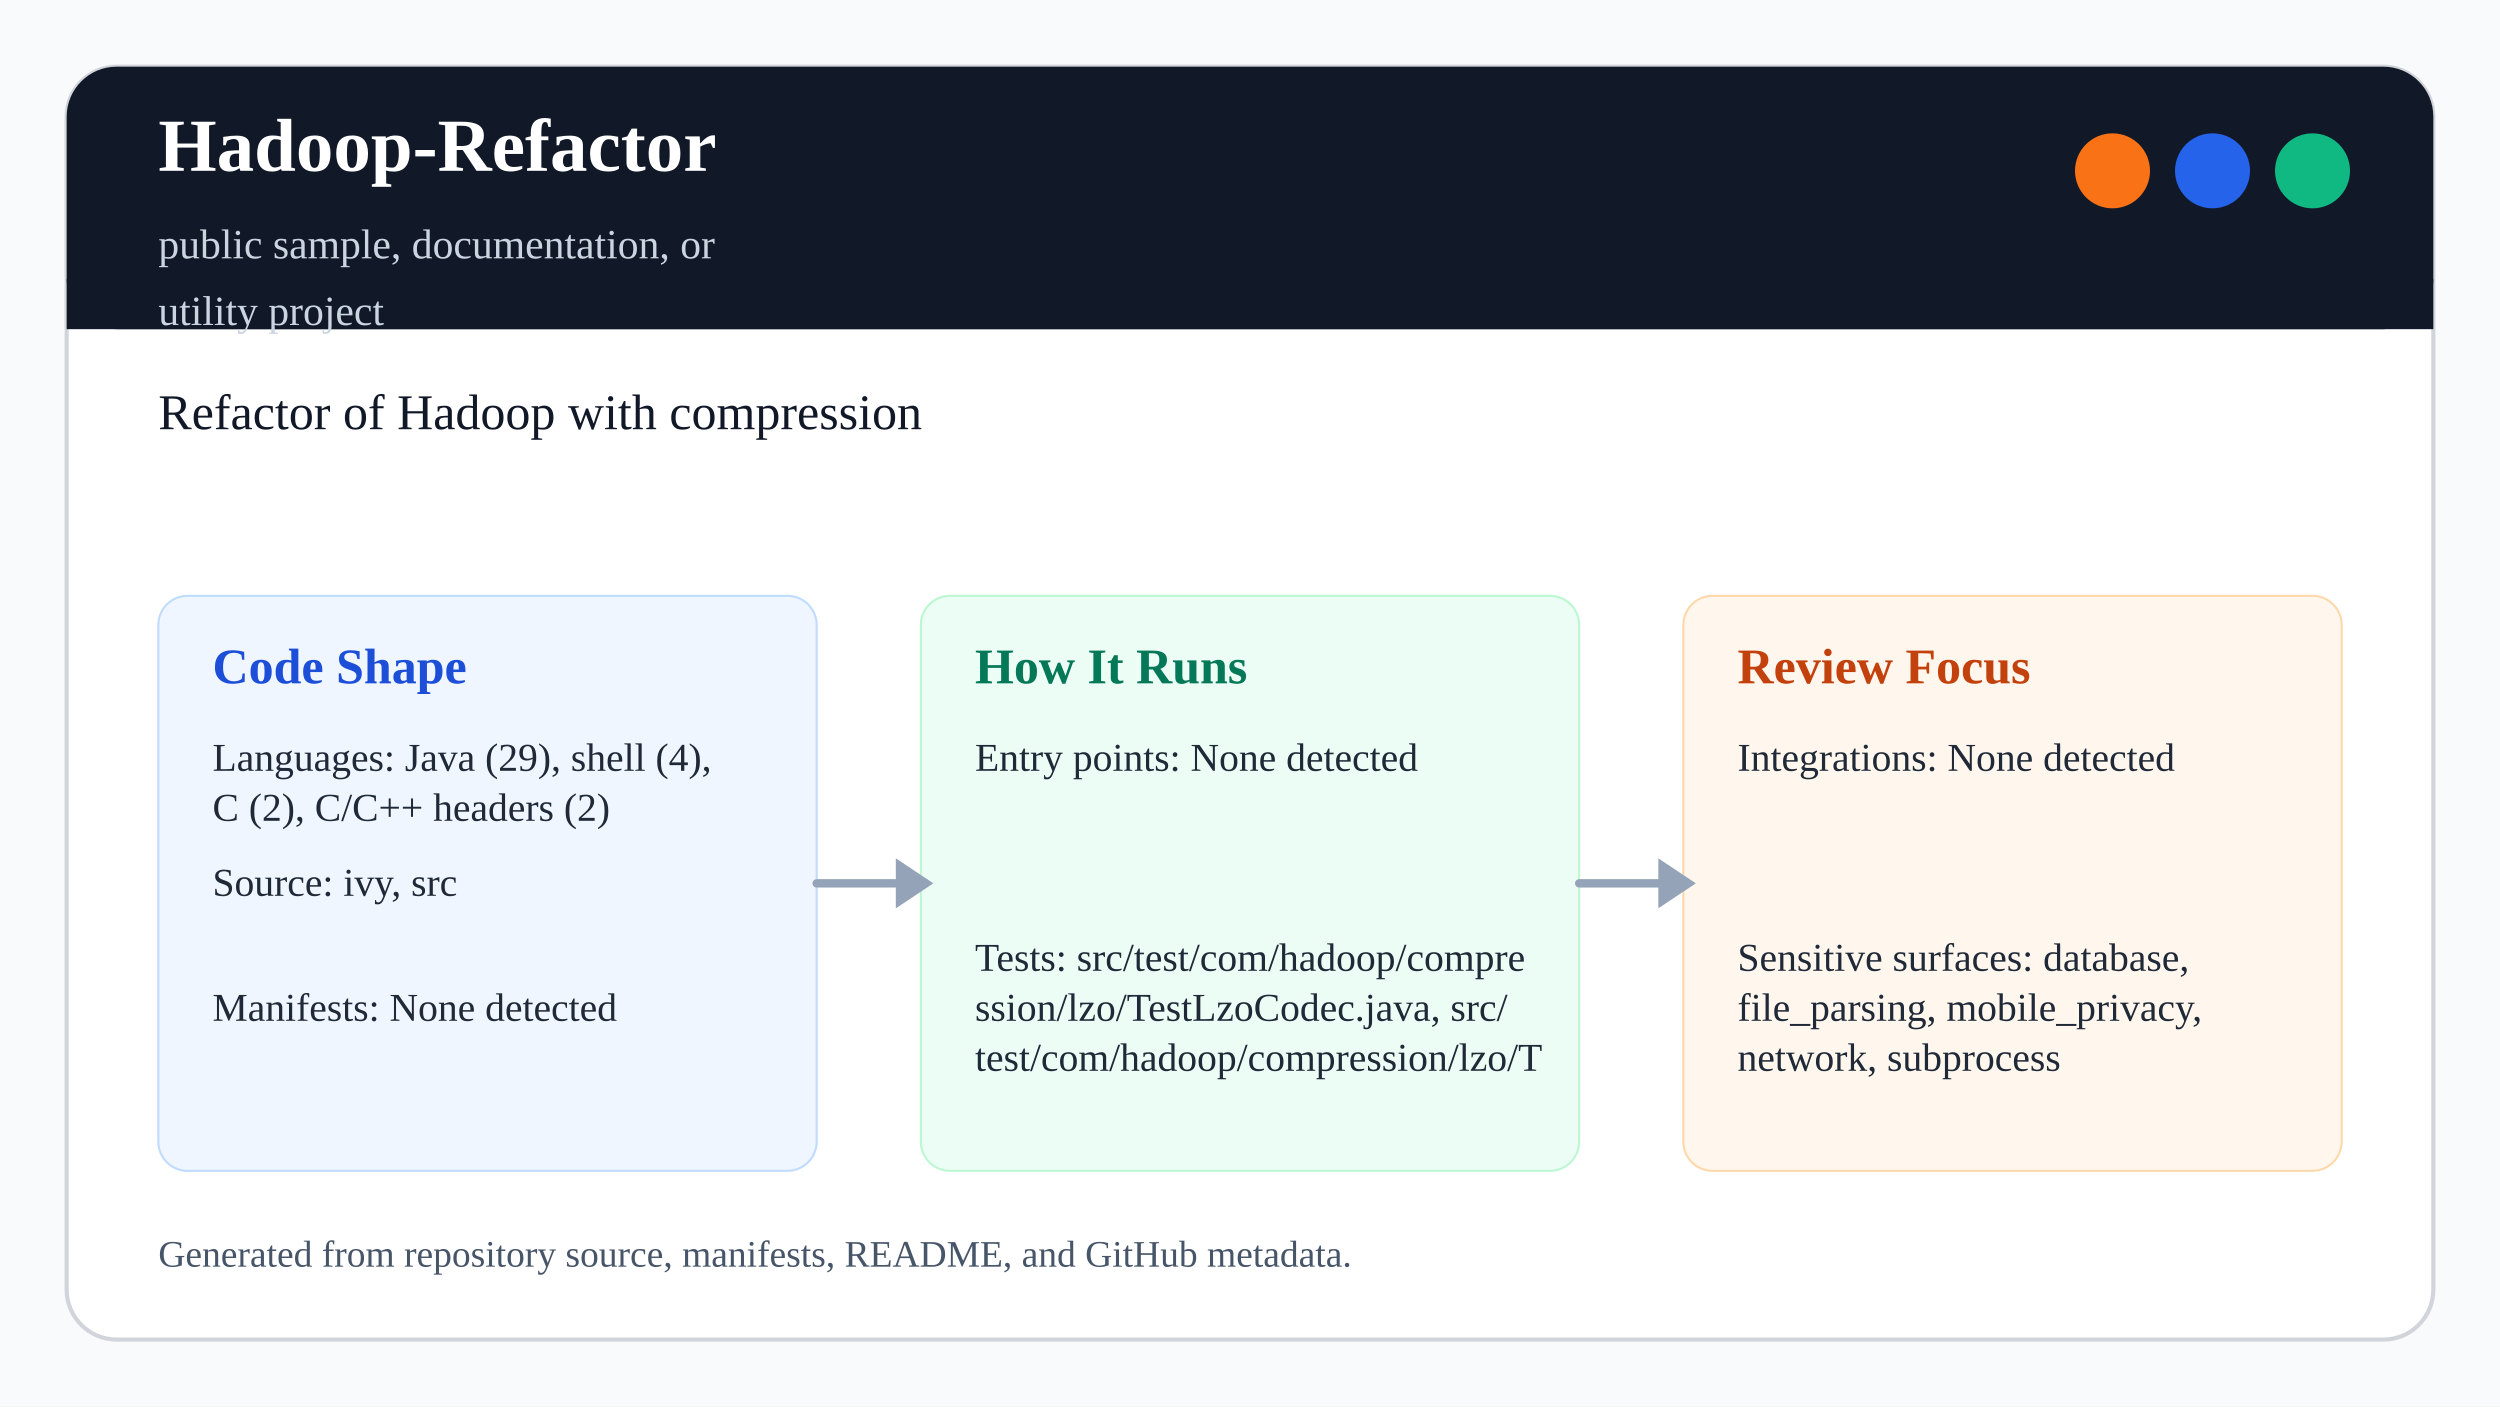
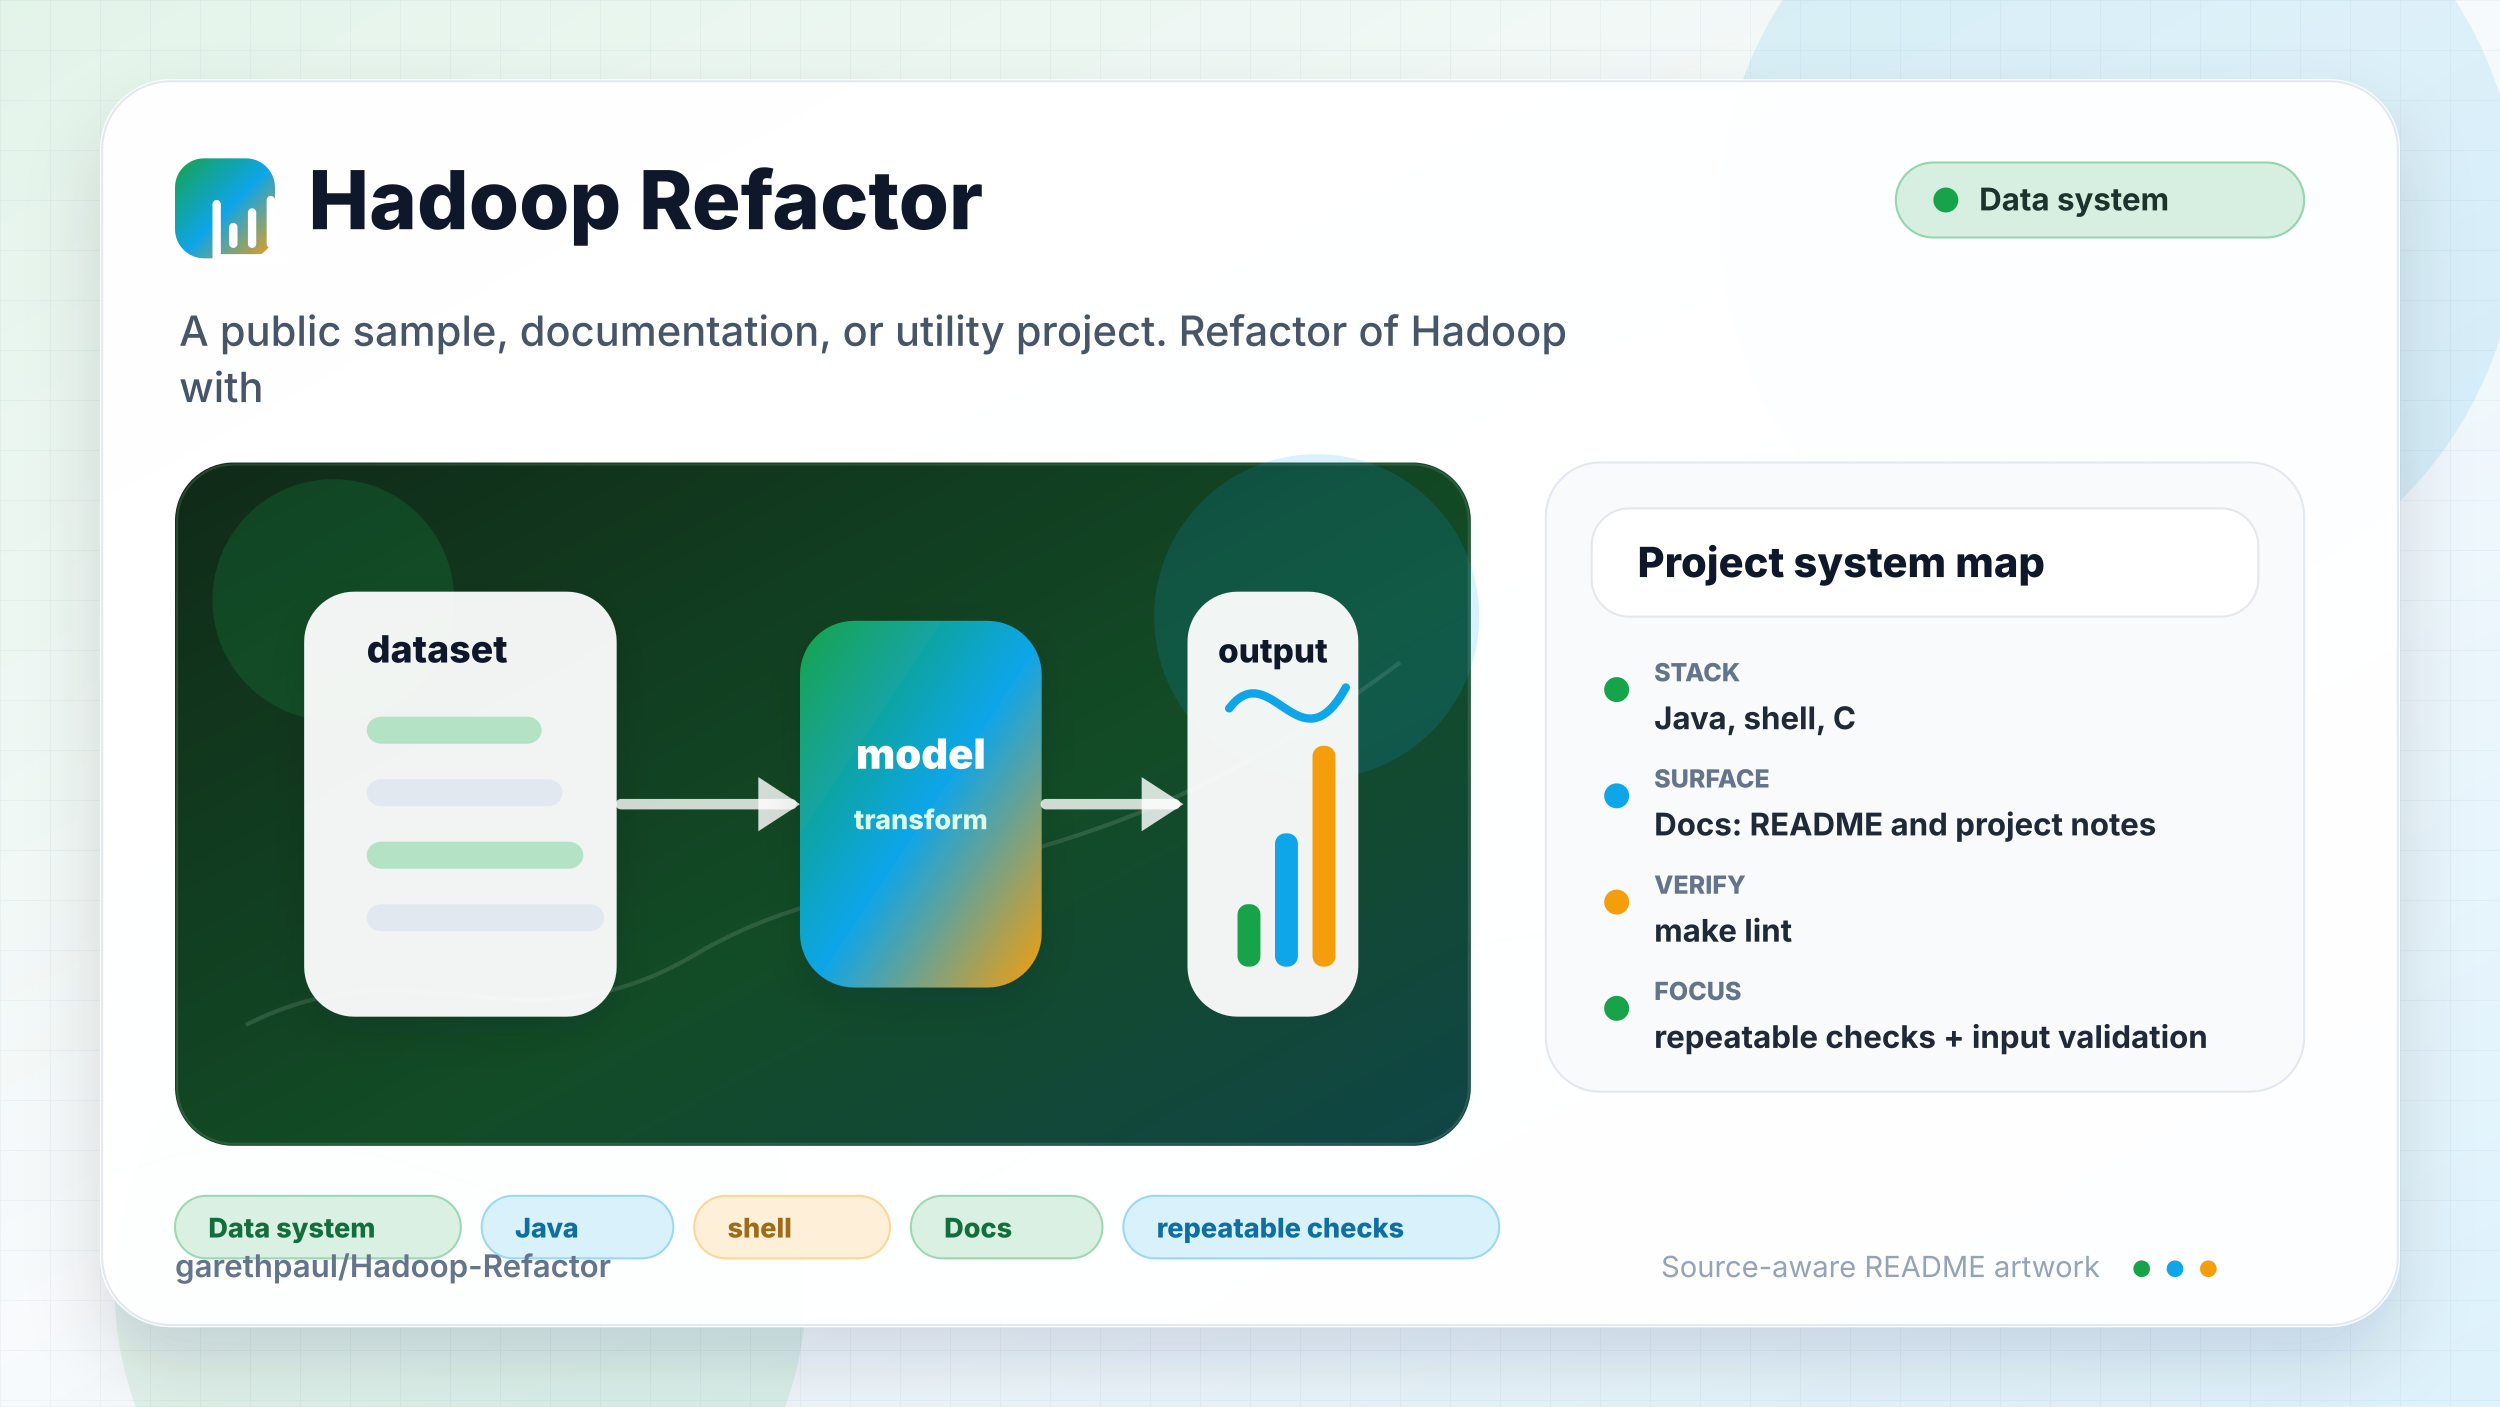
- <svg xmlns="http://www.w3.org/2000/svg" width="1200" height="675" viewBox="0 0 1200 675" role="img" aria-labelledby="title desc">
-   <rect width="1200" height="675" fill="#f8fafc" />
-   <rect x="32" y="32" width="1136" height="611" rx="24" fill="#ffffff" stroke="#d1d5db" stroke-width="2" />
-   <rect x="32" y="32" width="1136" height="126" rx="24" fill="#111827" />
-   <path d="M32 134h1136v24H32z" fill="#111827" />
-   <circle cx="1062" cy="82" r="18" fill="#2563eb" />
-   <circle cx="1110" cy="82" r="18" fill="#10b981" />
-   <circle cx="1014" cy="82" r="18" fill="#f97316" />
-   <text x="76" y="82" font-size="36" fill="#ffffff" font-weight="700">Hadoop-Refactor</text>
-   <text x="76" y="124" font-size="20" fill="#cbd5e1">public sample, documentation, or</text>
-   <text x="76" y="156" font-size="20" fill="#cbd5e1">utility project</text>
-   <text x="76" y="206" font-size="24" fill="#111827">Refactor of Hadoop with compression</text>
-   <rect x="76" y="286" width="316" height="276" rx="14" fill="#eff6ff" stroke="#bfdbfe" />
-   <text x="102" y="328" font-size="24" font-weight="700" fill="#1d4ed8">Code Shape</text>
-   <text x="102" y="370" font-size="19" fill="#1f2937">Languages: Java (29), shell (4),</text>
-   <text x="102" y="394" font-size="19" fill="#1f2937">C (2), C/C++ headers (2)</text>
-   <text x="102" y="430" font-size="19" fill="#1f2937">Source: ivy, src</text>
-   <text x="102" y="490" font-size="19" fill="#1f2937">Manifests: None detected</text>
-   <rect x="442" y="286" width="316" height="276" rx="14" fill="#ecfdf5" stroke="#bbf7d0" />
-   <text x="468" y="328" font-size="24" font-weight="700" fill="#047857">How It Runs</text>
-   <text x="468" y="370" font-size="19" fill="#1f2937">Entry points: None detected</text>
-   <text x="468" y="466" font-size="19" fill="#1f2937">Tests: src/test/com/hadoop/compre</text>
-   <text x="468" y="490" font-size="19" fill="#1f2937">ssion/lzo/TestLzoCodec.java, src/</text>
-   <text x="468" y="514" font-size="19" fill="#1f2937">test/com/hadoop/compression/lzo/T</text>
-   <rect x="808" y="286" width="316" height="276" rx="14" fill="#fff7ed" stroke="#fed7aa" />
-   <text x="834" y="328" font-size="24" font-weight="700" fill="#c2410c">Review Focus</text>
-   <text x="834" y="370" font-size="19" fill="#1f2937">Integrations: None detected</text>
-   <text x="834" y="466" font-size="19" fill="#1f2937">Sensitive surfaces: database,</text>
-   <text x="834" y="490" font-size="19" fill="#1f2937">file_parsing, mobile_privacy,</text>
-   <text x="834" y="514" font-size="19" fill="#1f2937">network, subprocess</text>
-   <path d="M392 424h50" stroke="#94a3b8" stroke-width="4" stroke-linecap="round" />
-   <path d="M430 412l18 12-18 12z" fill="#94a3b8" />
-   <path d="M758 424h50" stroke="#94a3b8" stroke-width="4" stroke-linecap="round" />
-   <path d="M796 412l18 12-18 12z" fill="#94a3b8" />
-   <text x="76" y="608" font-size="18" fill="#475569">Generated from repository source, manifests, README, and GitHub metadata.</text>
+ <svg xmlns="http://www.w3.org/2000/svg" width="1200" height="675" viewBox="0 0 1200 675" role="img" aria-labelledby="p1fjl287-title p1fjl287-desc">
+   <defs>
+     <linearGradient id="p1fjl287-bg" x1="0" y1="0" x2="1" y2="1">
+       <stop offset="0%" stop-color="#e3f4e9" />
+       <stop offset="48%" stop-color="#f8fafc" />
+       <stop offset="100%" stop-color="#ddf2fc" />
+     </linearGradient>
+     <linearGradient id="p1fjl287-stage" x1="0" y1="0" x2="1" y2="1">
+       <stop offset="0%" stop-color="#102a18" />
+       <stop offset="58%" stop-color="#124c26" />
+       <stop offset="100%" stop-color="#104546" />
+     </linearGradient>
+     <linearGradient id="p1fjl287-accent" x1="0" y1="0" x2="1" y2="1">
+       <stop offset="0%" stop-color="#16a34a" />
+       <stop offset="52%" stop-color="#0ea5e9" />
+       <stop offset="100%" stop-color="#f59e0b" />
+     </linearGradient>
+     <linearGradient id="p1fjl287-soft" x1="0" y1="0" x2="1" y2="1">
+       <stop offset="0%" stop-color="#c7e9d4" />
+       <stop offset="100%" stop-color="#fdeac9" />
+     </linearGradient>
+     <filter id="p1fjl287-shadow" x="-20%" y="-20%" width="140%" height="150%">
+       <feDropShadow dx="0" dy="18" stdDeviation="18" flood-color="#0f172a" flood-opacity="0.14" />
+     </filter>
+     <filter id="p1fjl287-miniShadow" x="-20%" y="-20%" width="140%" height="150%">
+       <feDropShadow dx="0" dy="8" stdDeviation="10" flood-color="#0f172a" flood-opacity="0.12" />
+     </filter>
+     <pattern id="p1fjl287-grid" width="24" height="24" patternUnits="userSpaceOnUse">
+       <path d="M24 0H0v24" fill="none" stroke="#94a3b8" stroke-opacity="0.16" stroke-width="1" />
+     </pattern>
+     <style>
+       .label { font: 700 13px ui-sans-serif, system-ui, -apple-system, BlinkMacSystemFont, "Segoe UI", sans-serif; letter-spacing: 0; text-transform: uppercase; }
+       .body { font-family: ui-sans-serif, system-ui, -apple-system, BlinkMacSystemFont, "Segoe UI", sans-serif; letter-spacing: 0; }
+     </style>
+   </defs>
+   <rect width="1200" height="675" fill="url(#p1fjl287-bg)" />
+   <rect width="1200" height="675" fill="url(#p1fjl287-grid)" opacity="0.65" />
+   <circle cx="221" cy="618" r="166" fill="#16a34a" opacity="0.10" />
+   <circle cx="1017" cy="104" r="192" fill="#0ea5e9" opacity="0.12" />
+   <path d="M66 560 C214 512 278 642 430 584 C576 528 676 408 838 462 C966 504 1034 426 1134 356" fill="none" stroke="#f59e0b" stroke-width="2" stroke-opacity="0.18" />
+   <rect x="48" y="38" width="1104" height="599" rx="34" fill="#ffffff" opacity="0.94" filter="url(#p1fjl287-shadow)" />
+   <rect x="49" y="39" width="1102" height="597" rx="33" fill="none" stroke="#e2e8f0" stroke-width="1" />
+   <g class="body">
+     <rect x="84" y="76" width="48" height="48" rx="14" fill="url(#p1fjl287-accent)" />
+     <path d="M6 34V8 M6 34h32 M14 27v-8 M23 27V12 M32 27V6" transform="translate(98 90)" stroke="#ffffff" stroke-width="4" stroke-linecap="round" stroke-linejoin="round" fill="none" />
+     <text x="148" y="110" fill="#0f172a" font-size="39" font-weight="800">Hadoop Refactor</text>
+     <rect x="910" y="78" width="196" height="36" rx="18" fill="#d7efe0" stroke="#94d5ac" />
+     <circle cx="934" cy="96" r="6" fill="#16a34a" />
+     <text x="950" y="101" fill="#1c322d" font-size="15" font-weight="700">Data system</text>
+     <text x="86" y="166" fill="#475569" font-size="20" font-weight="500">A public sample, documentation, or utility project. Refactor of Hadoop</text>
+     <text x="86" y="193" fill="#475569" font-size="20" font-weight="500">with</text>
+   </g>
+   <g transform="translate(84 222)">
+     <rect x="0" y="0" width="622" height="328" rx="28" fill="url(#p1fjl287-stage)" />
+     <rect x="1" y="1" width="620" height="326" rx="27" fill="none" stroke="#ffffff" stroke-opacity="0.12" />
+     <path d="M34 270 C116 228 166 286 250 236 C338 184 430 214 588 96" fill="none" stroke="#ffffff" stroke-opacity="0.12" stroke-width="2" />
+     <circle cx="76" cy="66" r="58" fill="#16a34a" opacity="0.20" />
+     <circle cx="548" cy="74" r="78" fill="#0ea5e9" opacity="0.16" />
+     <g class="body">
+       <rect x="62" y="62" width="150" height="204" rx="24" fill="#ffffff" opacity="0.94" filter="url(#p1fjl287-miniShadow)" />
+       <text x="92" y="96" fill="#0f172a" font-size="18" font-weight="800">dataset</text>
+       <rect x="92" y="122" width="84" height="13" rx="7" fill="#b4e2c5" />
+       <rect x="92" y="152" width="94" height="13" rx="7" fill="#e2e8f0" />
+       <rect x="92" y="182" width="104" height="13" rx="7" fill="#b4e2c5" />
+       <rect x="92" y="212" width="114" height="13" rx="7" fill="#e2e8f0" />
+       <path d="M214 164h82" stroke="#ffffff" stroke-width="5" stroke-linecap="round" opacity="0.8" />
+       <path d="M280 151l20 13-20 13" fill="#ffffff" opacity="0.82" />
+       <rect x="300" y="76" width="116" height="176" rx="26" fill="url(#p1fjl287-accent)" filter="url(#p1fjl287-miniShadow)" />
+       <text x="358" y="147" fill="#ffffff" font-size="20" font-weight="900" text-anchor="middle">model</text>
+       <text x="358" y="176" fill="#dcfce7" font-size="13" font-weight="800" text-anchor="middle">transform</text>
+       <path d="M418 164h62" stroke="#ffffff" stroke-width="5" stroke-linecap="round" opacity="0.8" />
+       <path d="M464 151l20 13-20 13" fill="#ffffff" opacity="0.82" />
+       <rect x="486" y="62" width="82" height="204" rx="24" fill="#ffffff" opacity="0.94" />
+       <rect x="510" y="212" width="11" height="30" rx="5" fill="#16a34a" />
+       <rect x="528" y="178" width="11" height="64" rx="5" fill="#0ea5e9" />
+       <rect x="546" y="136" width="11" height="106" rx="5" fill="#f59e0b" />
+       <path d="M506 118 C526 92 540 148 562 108" fill="none" stroke="#0ea5e9" stroke-width="4" stroke-linecap="round" />
+       <text x="527" y="96" fill="#0f172a" font-size="16" font-weight="800" text-anchor="middle">output</text>
+     </g>
+   </g>
+   <g class="body" transform="translate(742 222)">
+     <rect x="0" y="0" width="364" height="302" rx="26" fill="#f8fafc" stroke="#e2e8f0" />
+     <rect x="22" y="22" width="320" height="52" rx="18" fill="#ffffff" stroke="#e5e7eb" />
+     <text x="44" y="55" fill="#0f172a" font-size="20" font-weight="800">Project system map</text>
+     <g transform="translate(24 94)">
+       <circle cx="10" cy="15" r="6" fill="#16a34a" />
+       <text x="28" y="11" fill="#64748b" font-size="12" font-weight="800">STACK</text>
+       <text x="28" y="34" fill="#1f2937" font-size="15" font-weight="650">Java, shell, C</text>
+     </g>
+     <g transform="translate(24 145)">
+       <circle cx="10" cy="15" r="6" fill="#0ea5e9" />
+       <text x="28" y="11" fill="#64748b" font-size="12" font-weight="800">SURFACE</text>
+       <text x="28" y="34" fill="#1f2937" font-size="15" font-weight="650">Docs: README and project notes</text>
+     </g>
+     <g transform="translate(24 196)">
+       <circle cx="10" cy="15" r="6" fill="#f59e0b" />
+       <text x="28" y="11" fill="#64748b" font-size="12" font-weight="800">VERIFY</text>
+       <text x="28" y="34" fill="#1f2937" font-size="15" font-weight="650">make lint</text>
+     </g>
+     <g transform="translate(24 247)">
+       <circle cx="10" cy="15" r="6" fill="#16a34a" />
+       <text x="28" y="11" fill="#64748b" font-size="12" font-weight="800">FOCUS</text>
+       <text x="28" y="34" fill="#1f2937" font-size="15" font-weight="650">repeatable checks + input validation</text>
+     </g>
+   </g>
+   <g class="body">
+     <rect x="84" y="574" width="137.2" height="30" rx="15" fill="#daf0e2" stroke="#9dd8b3" />
+     <text x="100" y="594" fill="#136e3e" font-size="13" font-weight="800">Data system</text>
+     <rect x="231.2" y="574" width="92" height="30" rx="15" fill="#d8f1fb" stroke="#9ad9f6" />
+     <text x="247.2" y="594" fill="#0e6fa0" font-size="13" font-weight="800">Java</text>
+     <rect x="333.2" y="574" width="94" height="30" rx="15" fill="#fdefd8" stroke="#fbd699" />
+     <text x="349.2" y="594" fill="#9e6b17" font-size="13" font-weight="800">shell</text>
+     <rect x="437.2" y="574" width="92" height="30" rx="15" fill="#daf0e2" stroke="#9dd8b3" />
+     <text x="453.2" y="594" fill="#136e3e" font-size="13" font-weight="800">Docs</text>
+     <rect x="539.2" y="574" width="180.4" height="30" rx="15" fill="#d8f1fb" stroke="#9ad9f6" />
+     <text x="555.2" y="594" fill="#0e6fa0" font-size="13" font-weight="800">repeatable checks</text>
+   </g>
+   <g class="body">
+     <text x="84" y="613" fill="#64748b" font-size="15" font-weight="600">garethpaul/Hadoop-Refactor</text>
+     <text x="1008" y="613" fill="#94a3b8" font-size="14" text-anchor="end">Source-aware README artwork</text>
+     <circle cx="1028" cy="609" r="4" fill="#16a34a" />
+     <circle cx="1044" cy="609" r="4" fill="#0ea5e9" />
+     <circle cx="1060" cy="609" r="4" fill="#f59e0b" />
+   </g>
</svg>
